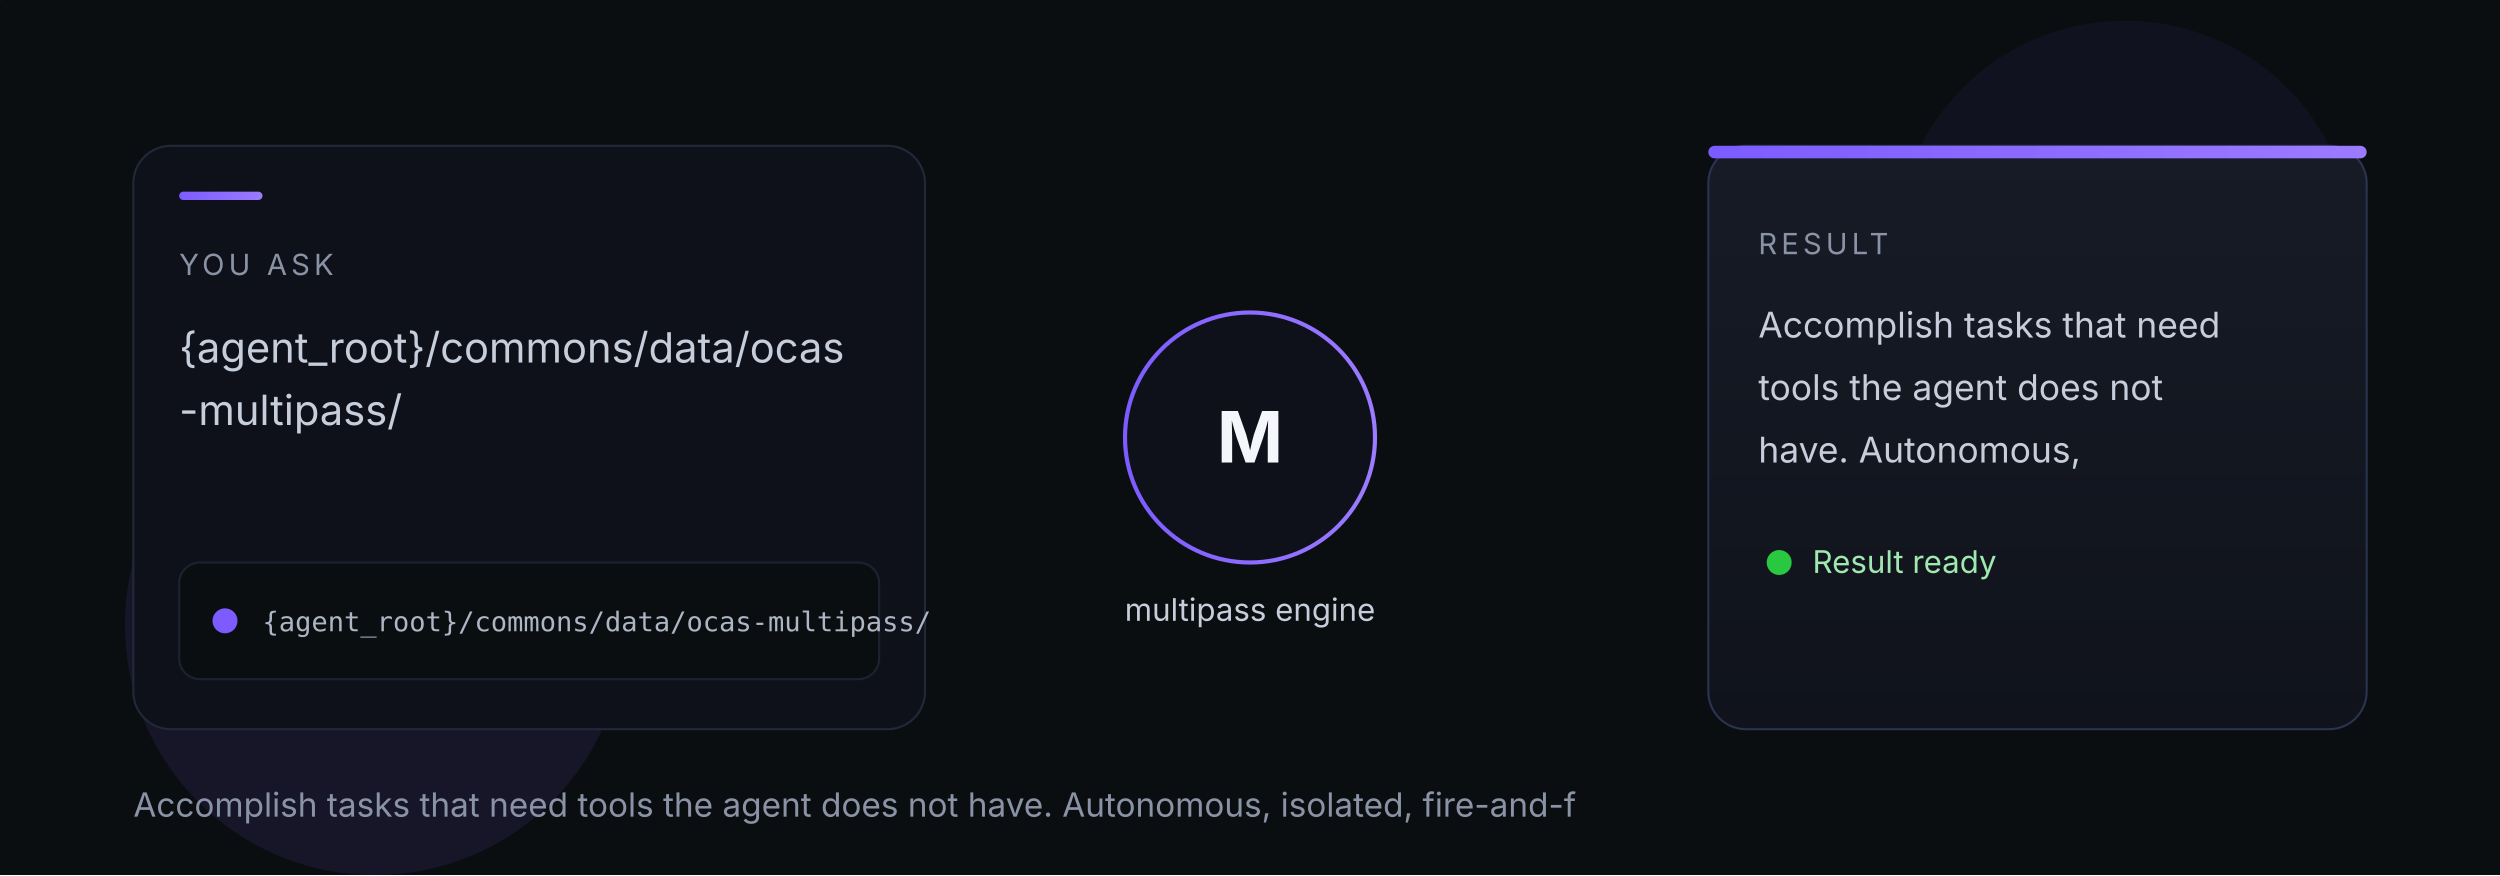
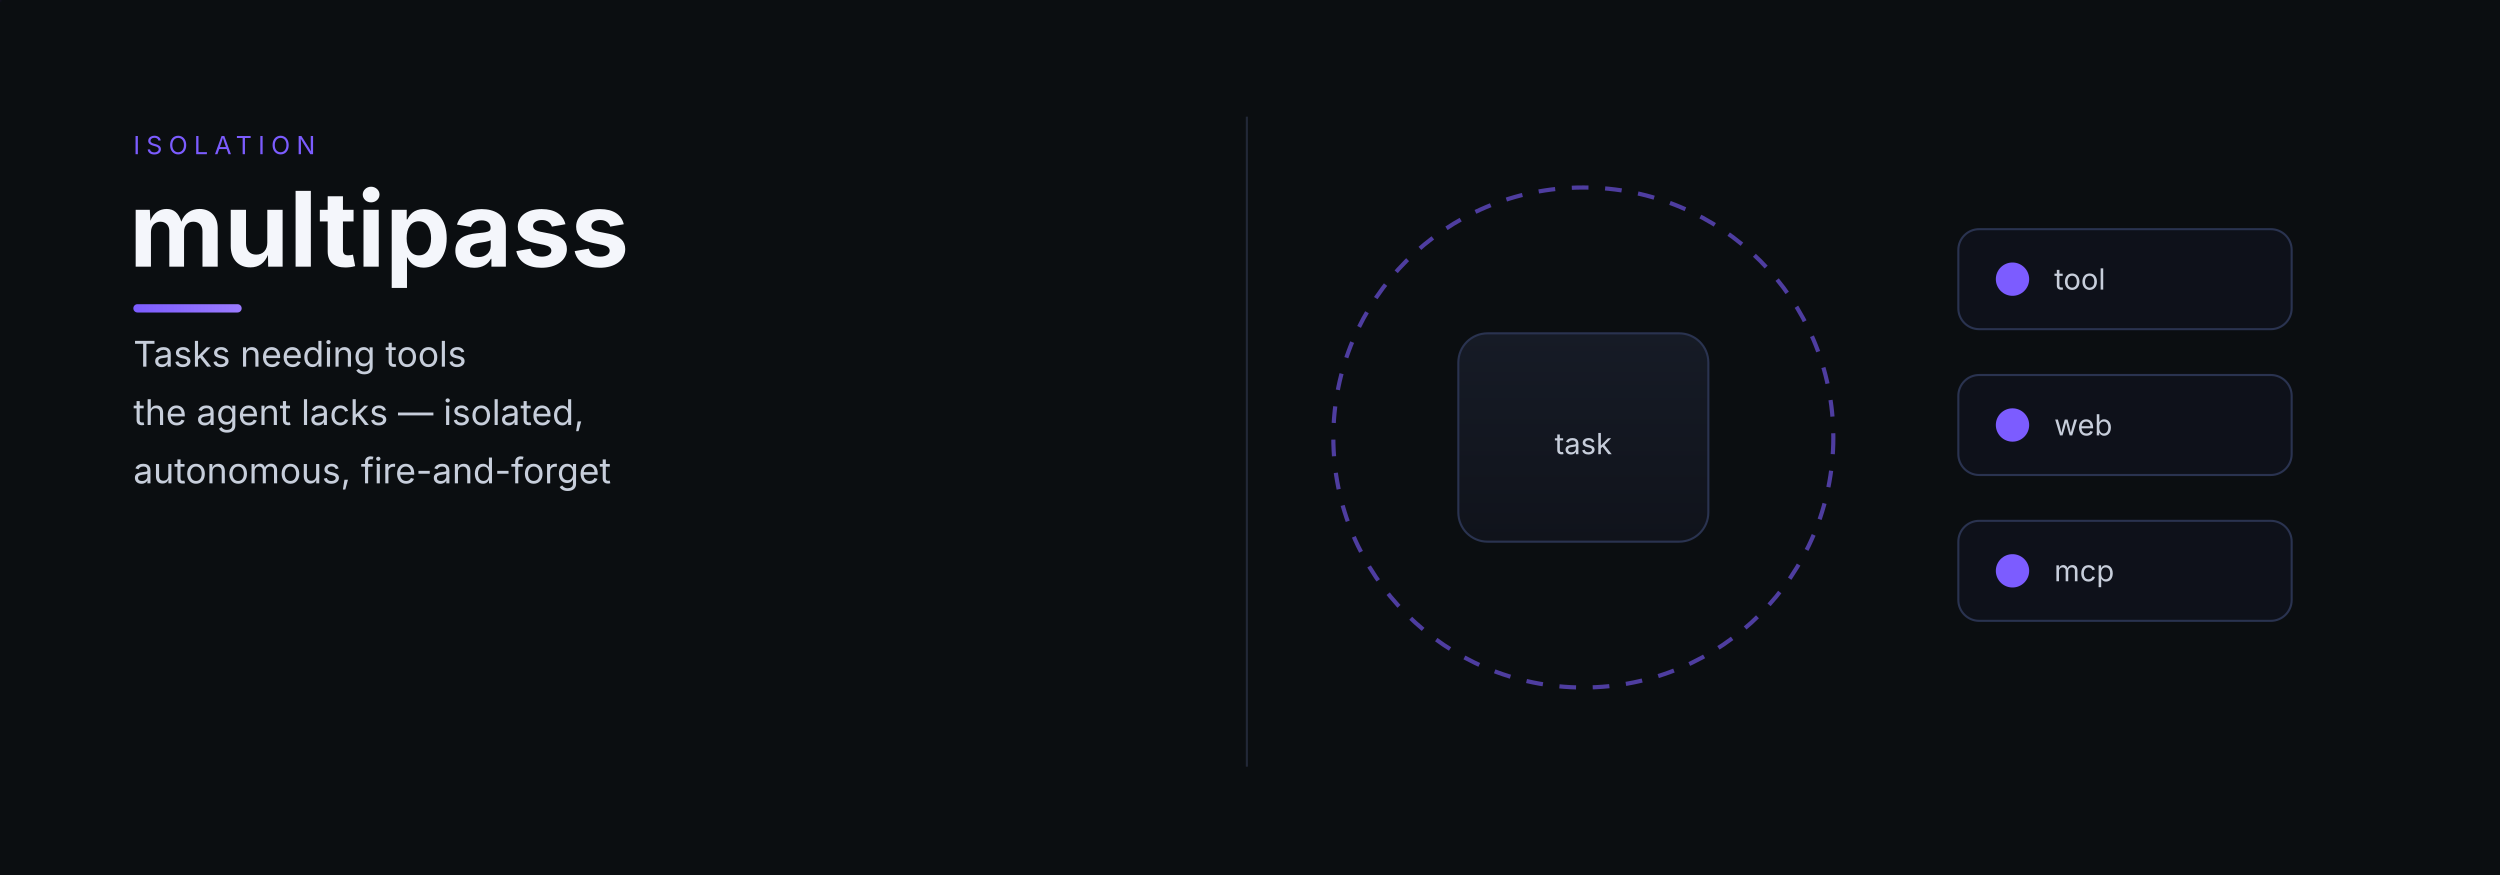
<svg xmlns="http://www.w3.org/2000/svg" width="1200" height="420" viewBox="0 0 1200 420" role="img" aria-labelledby="title desc">
  <defs>
-     <radialGradient id="glow" cx="0.32" cy="0.42" r="0.75" gradientUnits="userSpaceOnUse">
+     <radialGradient id="bg" cx="0.32" cy="0.42" r="0.95" gradientUnits="userSpaceOnUse">
      <stop offset="0" stop-color="#15101F" />
      <stop offset="0.55" stop-color="#0C0F16" />
      <stop offset="1" stop-color="#0B0E11" />
    </radialGradient>
-     <linearGradient id="accent" x1="0" y1="0" x2="1" y2="0">
+     <linearGradient id="acc" x1="0" y1="0" x2="1" y2="0">
      <stop offset="0" stop-color="#7C5CFF" />
      <stop offset="1" stop-color="#9B7BFF" />
    </linearGradient>
-     <linearGradient id="card" x1="0" y1="0" x2="0" y2="1">
+     <linearGradient id="panel" x1="0" y1="0" x2="0" y2="1">
      <stop offset="0" stop-color="#161B26" />
      <stop offset="1" stop-color="#10131B" />
    </linearGradient>
  </defs>
-   <rect width="1200" height="420" fill="url(#glow)" />
-   <circle cx="180" cy="300" r="120" fill="#7C5CFF" opacity="0.10" />
-   <circle cx="1020" cy="120" r="110" fill="#7C5CFF" opacity="0.06" />
-   <g transform="translate(64 70)">
-     <rect x="0" y="0" width="380" height="280" rx="18" fill="#0E111A" stroke="#222838" />
-     <rect x="22" y="22" width="40" height="4" rx="2" fill="url(#accent)" />
-     <text x="22" y="62" font-family="-apple-system, BlinkMacSystemFont, Segoe UI, sans-serif" font-size="14" letter-spacing="2" fill="#8A93A6">YOU ASK</text>
-     <text x="22" y="104" font-family="-apple-system, BlinkMacSystemFont, Segoe UI, sans-serif" font-size="20" fill="#C7CEDB">{agent_root}/commons/data/ocas</text>
-     <text x="22" y="134" font-family="-apple-system, BlinkMacSystemFont, Segoe UI, sans-serif" font-size="20" fill="#C7CEDB">-multipass/</text>
-     <g transform="translate(22 200)">
-       <rect width="336" height="56" rx="10" fill="#0B0E11" stroke="#1C2230" />
-       <circle cx="22" cy="28" r="6" fill="#7C5CFF" />
-       <text x="40" y="33" font-family="ui-monospace, SFMono-Regular, Menlo, monospace" font-size="13" fill="#AEB6C6">{agent_root}/commons/data/ocas-multipass/</text>
-     </g>
-   </g>
-   <g transform="translate(540 150)">
-     <circle cx="60" cy="60" r="60" fill="#0E111A" stroke="url(#accent)" stroke-width="2" />
-     <text x="60" y="72" text-anchor="middle" font-family="-apple-system, BlinkMacSystemFont, Segoe UI, sans-serif" font-size="34" font-weight="700" fill="#F4F6FB">M</text>
-     <text x="60" y="148" text-anchor="middle" font-family="-apple-system, BlinkMacSystemFont, Segoe UI, sans-serif" font-size="15" fill="#C7CEDB">multipass engine</text>
-   </g>
-   <g transform="translate(820 70)">
-     <rect x="0" y="0" width="316" height="280" rx="18" fill="url(#card)" stroke="#2A3350" />
-     <rect x="0" y="0" width="316" height="6" rx="3" fill="url(#accent)" />
-     <text x="24" y="52" font-family="-apple-system, BlinkMacSystemFont, Segoe UI, sans-serif" font-size="14" letter-spacing="2" fill="#8A93A6">RESULT</text>
-     <text x="24" y="92" font-family="-apple-system, BlinkMacSystemFont, Segoe UI, sans-serif" font-size="17" fill="#C7CEDB">Accomplish tasks that need</text>
-     <text x="24" y="122" font-family="-apple-system, BlinkMacSystemFont, Segoe UI, sans-serif" font-size="17" fill="#C7CEDB">tools the agent does not</text>
-     <text x="24" y="152" font-family="-apple-system, BlinkMacSystemFont, Segoe UI, sans-serif" font-size="17" fill="#C7CEDB">have. Autonomous,</text>
-     <circle cx="34" cy="200" r="6" fill="#28C840" />
-     <text x="50" y="205" font-family="-apple-system, BlinkMacSystemFont, Segoe UI, sans-serif" font-size="15" fill="#9FE9B0">Result ready</text>
-   </g>
-   <text x="64" y="392" font-family="-apple-system, BlinkMacSystemFont, Segoe UI, sans-serif" font-size="16" fill="#8A93A6">Accomplish tasks that need tools the agent does not have. Autonomous, isolated, fire-and-f</text>
+   <rect width="1200" height="420" fill="url(#bg)" />
+   <rect x="598" y="56" width="1" height="312" fill="#222838" />
+   <text x="64" y="74" font-family="-apple-system,BlinkMacSystemFont,Segoe UI,sans-serif" font-size="12" letter-spacing="3" fill="#7C5CFF">ISOLATION</text>
+   <text x="62" y="128" font-family="-apple-system,BlinkMacSystemFont,Segoe UI,sans-serif" font-size="50" font-weight="700" fill="#F4F6FB">multipass</text>
+   <rect x="64" y="146" width="52" height="4" rx="2" fill="url(#acc)" />
+   <text x="64" y="176" font-family="-apple-system,BlinkMacSystemFont,Segoe UI,sans-serif" font-size="17" fill="#C7CEDB">Tasks needing tools</text>
+   <text x="64" y="204" font-family="-apple-system,BlinkMacSystemFont,Segoe UI,sans-serif" font-size="17" fill="#C7CEDB">the agent lacks — isolated,</text>
+   <text x="64" y="232" font-family="-apple-system,BlinkMacSystemFont,Segoe UI,sans-serif" font-size="17" fill="#C7CEDB">autonomous, fire-and-forget</text>
+   <circle cx="760" cy="210" r="120" fill="none" stroke="#7C5CFF" stroke-width="2" stroke-dasharray="8 8" opacity="0.6" />
+   <rect x="700" y="160" width="120" height="100" rx="14" fill="url(#panel)" stroke="#2A3350" />
+   <text x="760" y="218" text-anchor="middle" font-family="-apple-system,BlinkMacSystemFont,Segoe UI,sans-serif" font-size="14" fill="#C7CEDB">task</text>
+   <rect x="940" y="110" width="160" height="48" rx="10" fill="#0E111A" stroke="#2A3350" />
+   <circle cx="966" cy="134" r="8" fill="#7C5CFF" />
+   <text x="986" y="139" font-family="-apple-system,BlinkMacSystemFont,Segoe UI,sans-serif" font-size="14" fill="#C7CEDB">tool</text>
+   <rect x="940" y="180" width="160" height="48" rx="10" fill="#0E111A" stroke="#2A3350" />
+   <circle cx="966" cy="204" r="8" fill="#7C5CFF" />
+   <text x="986" y="209" font-family="-apple-system,BlinkMacSystemFont,Segoe UI,sans-serif" font-size="14" fill="#C7CEDB">web</text>
+   <rect x="940" y="250" width="160" height="48" rx="10" fill="#0E111A" stroke="#2A3350" />
+   <circle cx="966" cy="274" r="8" fill="#7C5CFF" />
+   <text x="986" y="279" font-family="-apple-system,BlinkMacSystemFont,Segoe UI,sans-serif" font-size="14" fill="#C7CEDB">mcp</text>
</svg>
